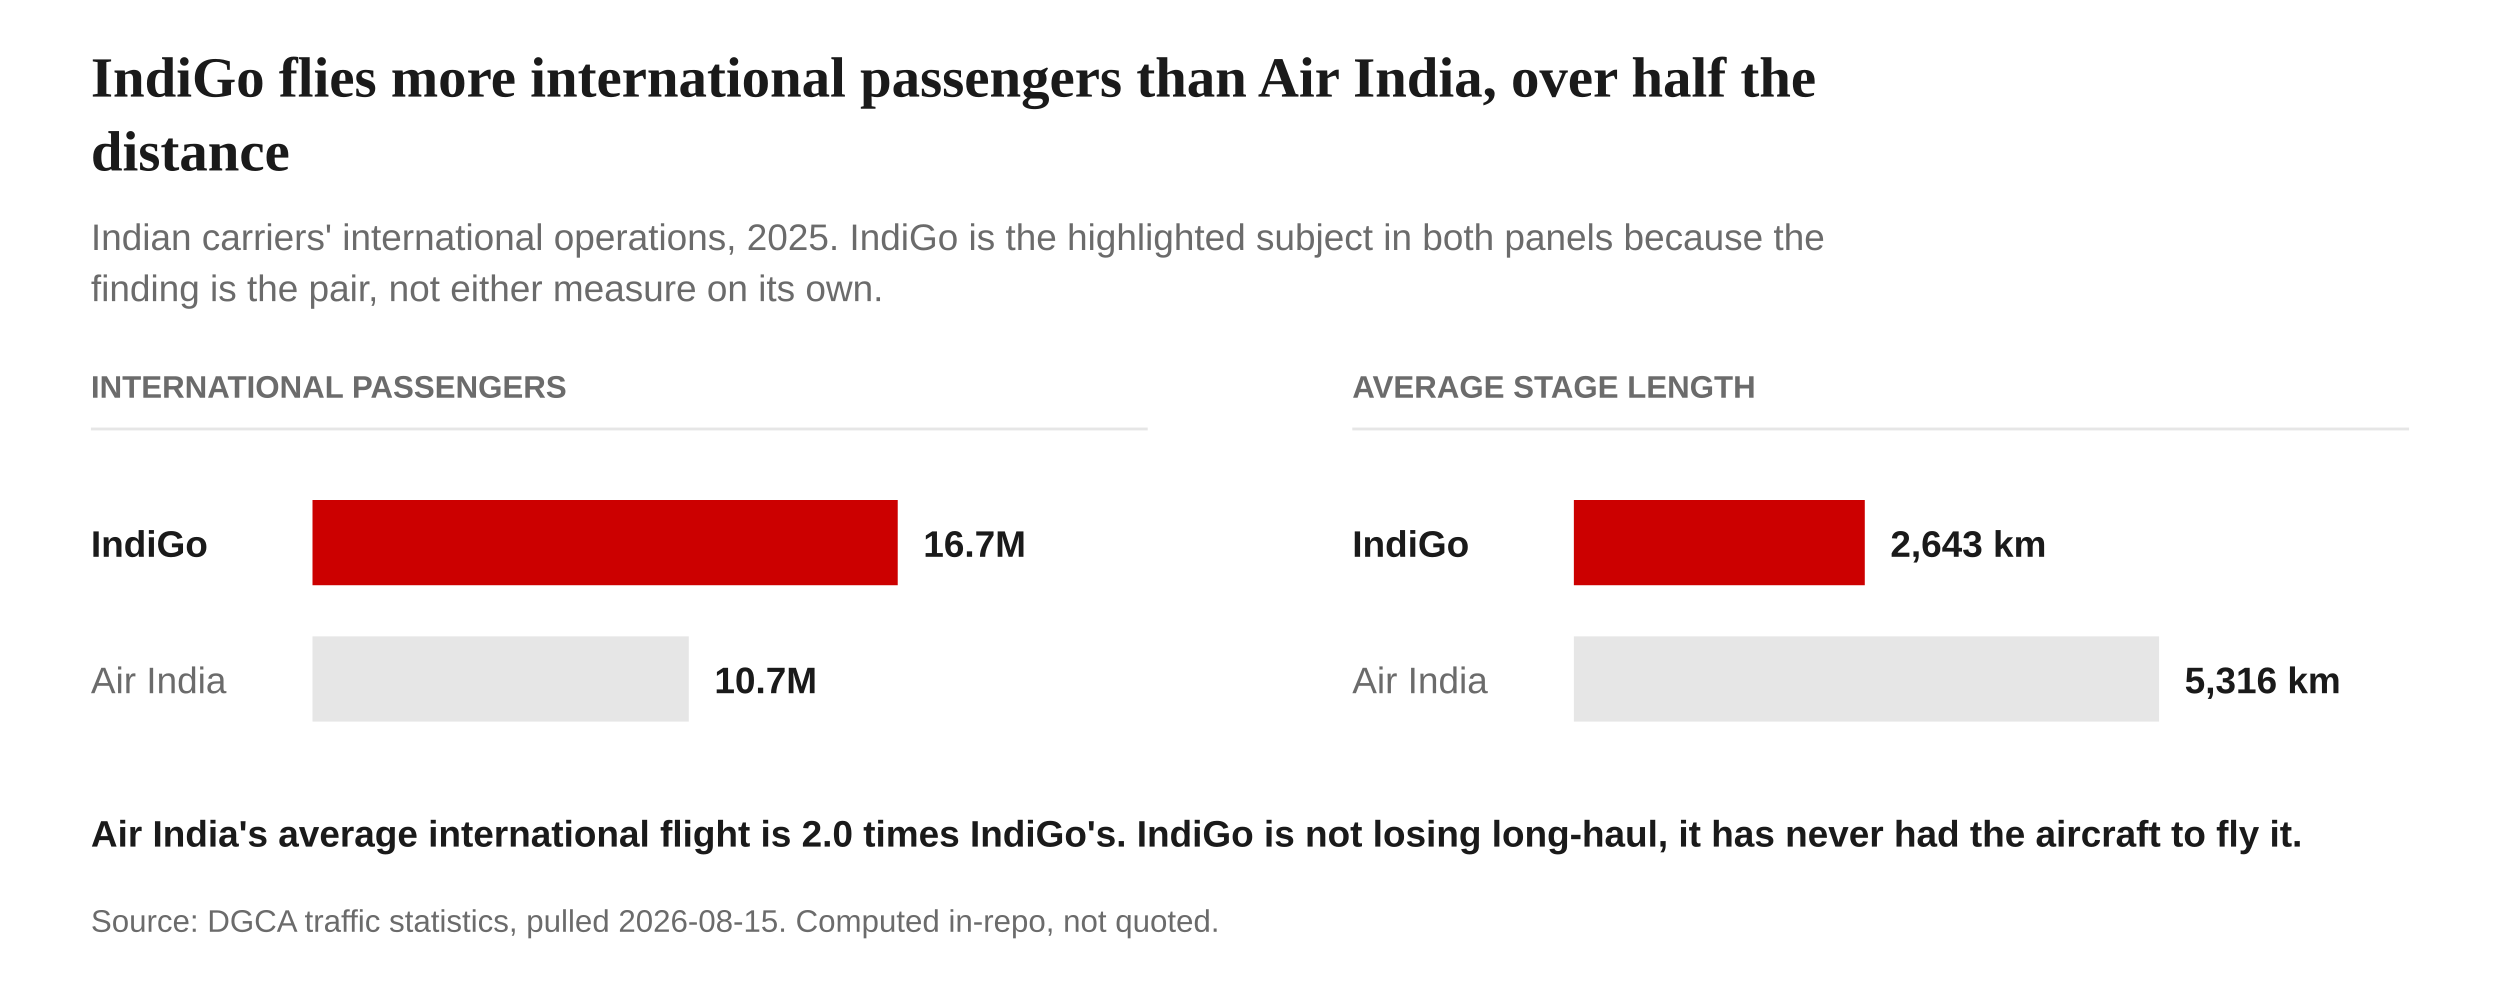
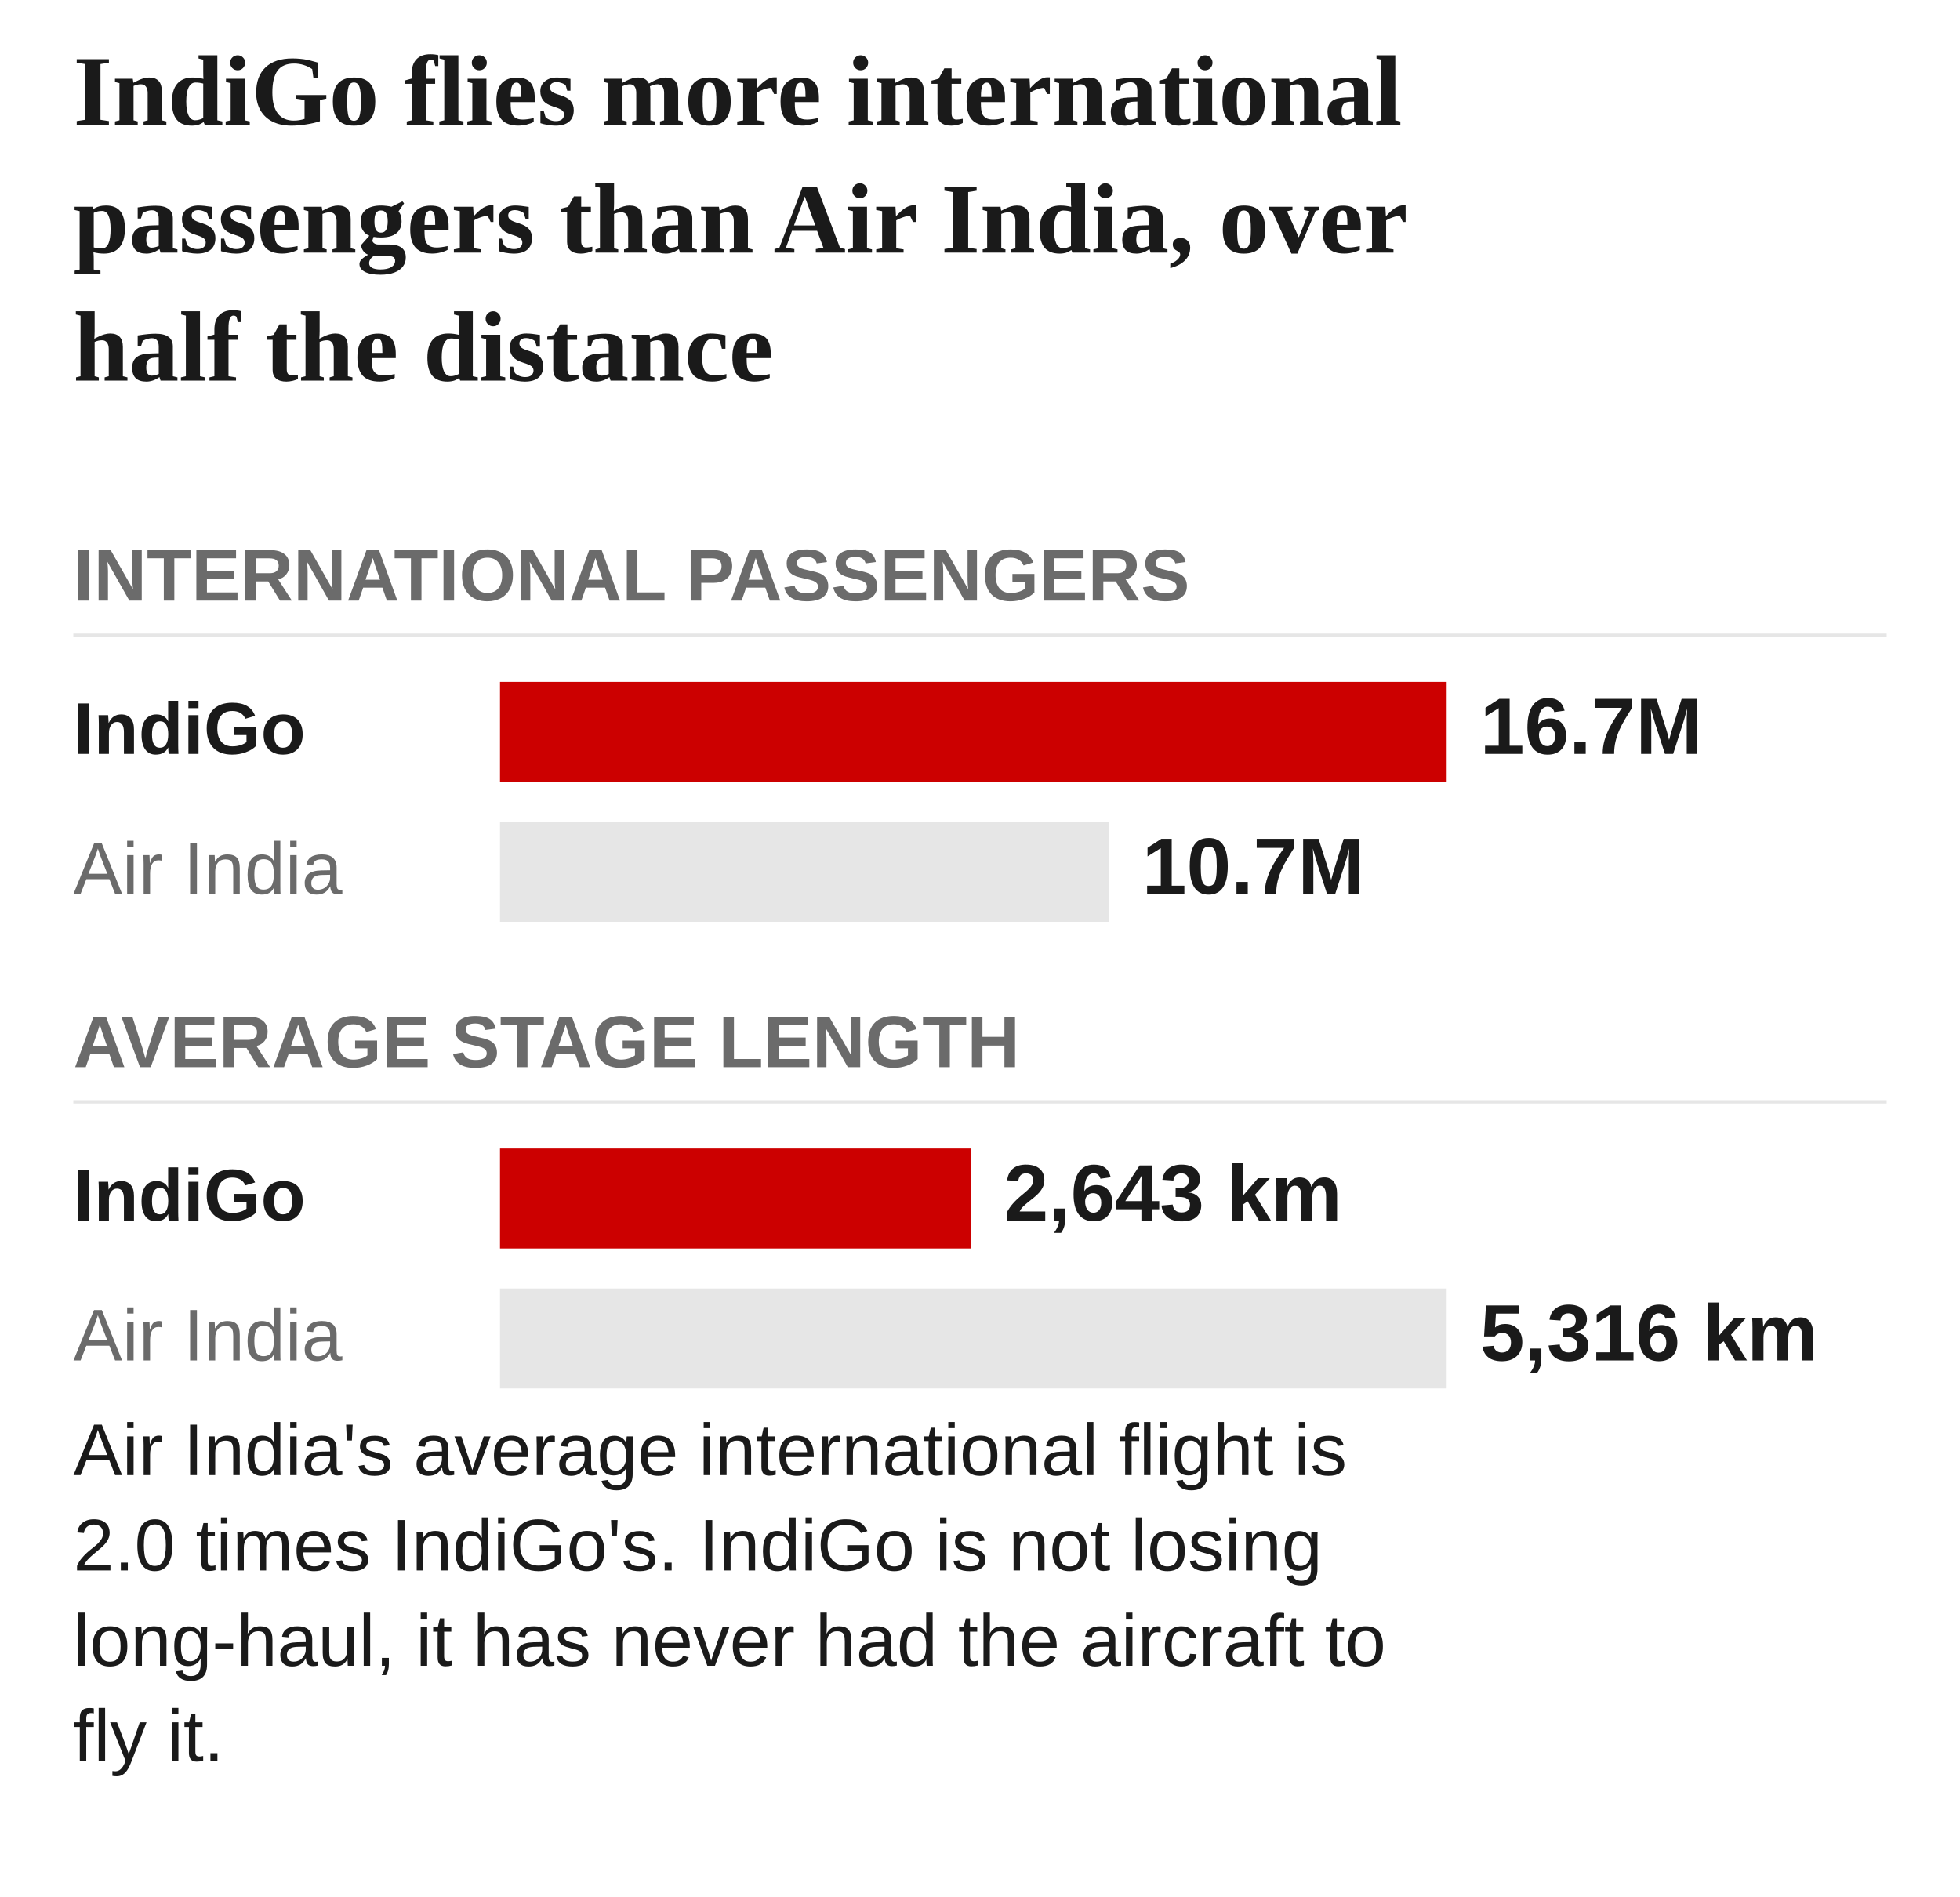
- <svg xmlns="http://www.w3.org/2000/svg" width="880" height="346" viewBox="0 0 880 346" role="img" aria-label="IndiGo flies more international passengers than Air India, over half the distance">
-   <text x="32" y="34" font-family="'IBM Plex Serif', Georgia, 'Times New Roman', serif" font-size="20" font-weight="600" fill="#1A1A1A" text-anchor="start">IndiGo flies more international passengers than Air India, over half the</text>
-   <text x="32" y="60" font-family="'IBM Plex Serif', Georgia, 'Times New Roman', serif" font-size="20" font-weight="600" fill="#1A1A1A" text-anchor="start">distance</text>
-   <text x="32" y="88" font-family="'IBM Plex Sans', 'Segoe UI', 'Helvetica Neue', Arial, sans-serif" font-size="13" font-weight="400" fill="#6B6B6B" text-anchor="start">Indian carriers' international operations, 2025. IndiGo is the highlighted subject in both panels because the</text>
-   <text x="32" y="106" font-family="'IBM Plex Sans', 'Segoe UI', 'Helvetica Neue', Arial, sans-serif" font-size="13" font-weight="400" fill="#6B6B6B" text-anchor="start">finding is the pair, not either measure on its own.</text>
-   <text x="32" y="140" font-family="'IBM Plex Sans', 'Segoe UI', 'Helvetica Neue', Arial, sans-serif" font-size="11" font-weight="600" fill="#6B6B6B" text-anchor="start">INTERNATIONAL PASSENGERS</text>
-   <line x1="32" y1="151" x2="404" y2="151" stroke="#E6E6E6" stroke-width="1" />
-   <text x="32" y="196" font-family="'IBM Plex Sans', 'Segoe UI', 'Helvetica Neue', Arial, sans-serif" font-size="13" font-weight="600" fill="#1A1A1A" text-anchor="start">IndiGo</text>
-   <rect x="110" y="176" width="206" height="30" fill="#CC0000" />
-   <text x="325" y="196" font-family="'IBM Plex Sans', 'Segoe UI', 'Helvetica Neue', Arial, sans-serif" font-size="13" font-weight="600" fill="#1A1A1A" text-anchor="start">16.7M</text>
-   <text x="32" y="244" font-family="'IBM Plex Sans', 'Segoe UI', 'Helvetica Neue', Arial, sans-serif" font-size="13" font-weight="400" fill="#6B6B6B" text-anchor="start">Air India</text>
-   <rect x="110" y="224" width="132.464" height="30" fill="#E6E6E6" />
-   <text x="251.464" y="244" font-family="'IBM Plex Sans', 'Segoe UI', 'Helvetica Neue', Arial, sans-serif" font-size="13" font-weight="600" fill="#1A1A1A" text-anchor="start">10.7M</text>
-   <text x="476" y="140" font-family="'IBM Plex Sans', 'Segoe UI', 'Helvetica Neue', Arial, sans-serif" font-size="11" font-weight="600" fill="#6B6B6B" text-anchor="start">AVERAGE STAGE LENGTH</text>
-   <line x1="476" y1="151" x2="848" y2="151" stroke="#E6E6E6" stroke-width="1" />
-   <text x="476" y="196" font-family="'IBM Plex Sans', 'Segoe UI', 'Helvetica Neue', Arial, sans-serif" font-size="13" font-weight="600" fill="#1A1A1A" text-anchor="start">IndiGo</text>
-   <rect x="554" y="176" width="102.404" height="30" fill="#CC0000" />
-   <text x="665.404" y="196" font-family="'IBM Plex Sans', 'Segoe UI', 'Helvetica Neue', Arial, sans-serif" font-size="13" font-weight="600" fill="#1A1A1A" text-anchor="start">2,643 km</text>
-   <text x="476" y="244" font-family="'IBM Plex Sans', 'Segoe UI', 'Helvetica Neue', Arial, sans-serif" font-size="13" font-weight="400" fill="#6B6B6B" text-anchor="start">Air India</text>
-   <rect x="554" y="224" width="206" height="30" fill="#E6E6E6" />
-   <text x="769" y="244" font-family="'IBM Plex Sans', 'Segoe UI', 'Helvetica Neue', Arial, sans-serif" font-size="13" font-weight="600" fill="#1A1A1A" text-anchor="start">5,316 km</text>
-   <text x="32" y="298" font-family="'IBM Plex Sans', 'Segoe UI', 'Helvetica Neue', Arial, sans-serif" font-size="13" font-weight="600" fill="#1A1A1A" text-anchor="start">Air India's average international flight is 2.0 times IndiGo's. IndiGo is not losing long-haul, it has never had the aircraft to fly it.</text>
-   <text x="32" y="328" font-family="'IBM Plex Sans', 'Segoe UI', 'Helvetica Neue', Arial, sans-serif" font-size="11" font-weight="400" fill="#6B6B6B" text-anchor="start">Source: DGCA traffic statistics, pulled 2026-08-15. Computed in-repo, not quoted.</text>
+ <svg xmlns="http://www.w3.org/2000/svg" width="588" height="569" viewBox="0 0 588 569" role="img" aria-label="IndiGo carried 16.7M international passengers in 2025 against Air India's 10.7M, at an average international stage length of 2,643 km against Air India's 5,316 km. Air India's average international flight is 2.0 times IndiGo's.">
+   <text x="22" y="37.4" font-family="'IBM Plex Serif', Georgia, 'Times New Roman', serif" font-size="30" font-weight="600" fill="#1A1A1A" text-anchor="start">IndiGo flies more international</text>
+   <text x="22" y="75.8" font-family="'IBM Plex Serif', Georgia, 'Times New Roman', serif" font-size="30" font-weight="600" fill="#1A1A1A" text-anchor="start">passengers than Air India, over</text>
+   <text x="22" y="114.2" font-family="'IBM Plex Serif', Georgia, 'Times New Roman', serif" font-size="30" font-weight="600" fill="#1A1A1A" text-anchor="start">half the distance</text>
+   <text x="22" y="180.2" font-family="'IBM Plex Sans', 'Segoe UI', 'Helvetica Neue', Arial, sans-serif" font-size="22" font-weight="600" fill="#6B6B6B" text-anchor="start">INTERNATIONAL PASSENGERS</text>
+   <line x1="22" y1="190.6" x2="566" y2="190.6" stroke="#E6E6E6" stroke-width="1" />
+   <text x="22" y="226.2" font-family="'IBM Plex Sans', 'Segoe UI', 'Helvetica Neue', Arial, sans-serif" font-size="22" font-weight="600" fill="#1A1A1A" text-anchor="start">IndiGo</text>
+   <rect x="150" y="204.6" width="284" height="30" fill="#CC0000" />
+   <text x="444" y="226.2" font-family="'IBM Plex Sans', 'Segoe UI', 'Helvetica Neue', Arial, sans-serif" font-size="24" font-weight="600" fill="#1A1A1A" text-anchor="start">16.7M</text>
+   <text x="22" y="268.2" font-family="'IBM Plex Sans', 'Segoe UI', 'Helvetica Neue', Arial, sans-serif" font-size="22" font-weight="400" fill="#6B6B6B" text-anchor="start">Air India</text>
+   <rect x="150" y="246.6" width="182.62" height="30" fill="#E6E6E6" />
+   <text x="342.62" y="268.2" font-family="'IBM Plex Sans', 'Segoe UI', 'Helvetica Neue', Arial, sans-serif" font-size="24" font-weight="600" fill="#1A1A1A" text-anchor="start">10.7M</text>
+   <text x="22" y="320.2" font-family="'IBM Plex Sans', 'Segoe UI', 'Helvetica Neue', Arial, sans-serif" font-size="22" font-weight="600" fill="#6B6B6B" text-anchor="start">AVERAGE STAGE LENGTH</text>
+   <line x1="22" y1="330.6" x2="566" y2="330.6" stroke="#E6E6E6" stroke-width="1" />
+   <text x="22" y="366.2" font-family="'IBM Plex Sans', 'Segoe UI', 'Helvetica Neue', Arial, sans-serif" font-size="22" font-weight="600" fill="#1A1A1A" text-anchor="start">IndiGo</text>
+   <rect x="150" y="344.6" width="141.178" height="30" fill="#CC0000" />
+   <text x="301.178" y="366.2" font-family="'IBM Plex Sans', 'Segoe UI', 'Helvetica Neue', Arial, sans-serif" font-size="24" font-weight="600" fill="#1A1A1A" text-anchor="start">2,643 km</text>
+   <text x="22" y="408.2" font-family="'IBM Plex Sans', 'Segoe UI', 'Helvetica Neue', Arial, sans-serif" font-size="22" font-weight="400" fill="#6B6B6B" text-anchor="start">Air India</text>
+   <rect x="150" y="386.6" width="284" height="30" fill="#E6E6E6" />
+   <text x="444" y="408.2" font-family="'IBM Plex Sans', 'Segoe UI', 'Helvetica Neue', Arial, sans-serif" font-size="24" font-weight="600" fill="#1A1A1A" text-anchor="start">5,316 km</text>
+   <text x="22" y="442.6" font-family="'IBM Plex Sans', 'Segoe UI', 'Helvetica Neue', Arial, sans-serif" font-size="22" font-weight="400" fill="#1A1A1A" text-anchor="start">Air India's average international flight is</text>
+   <text x="22" y="471.2" font-family="'IBM Plex Sans', 'Segoe UI', 'Helvetica Neue', Arial, sans-serif" font-size="22" font-weight="400" fill="#1A1A1A" text-anchor="start">2.0 times IndiGo's. IndiGo is not losing</text>
+   <text x="22" y="499.8" font-family="'IBM Plex Sans', 'Segoe UI', 'Helvetica Neue', Arial, sans-serif" font-size="22" font-weight="400" fill="#1A1A1A" text-anchor="start">long-haul, it has never had the aircraft to</text>
+   <text x="22" y="528.4" font-family="'IBM Plex Sans', 'Segoe UI', 'Helvetica Neue', Arial, sans-serif" font-size="22" font-weight="400" fill="#1A1A1A" text-anchor="start">fly it.</text>
</svg>
